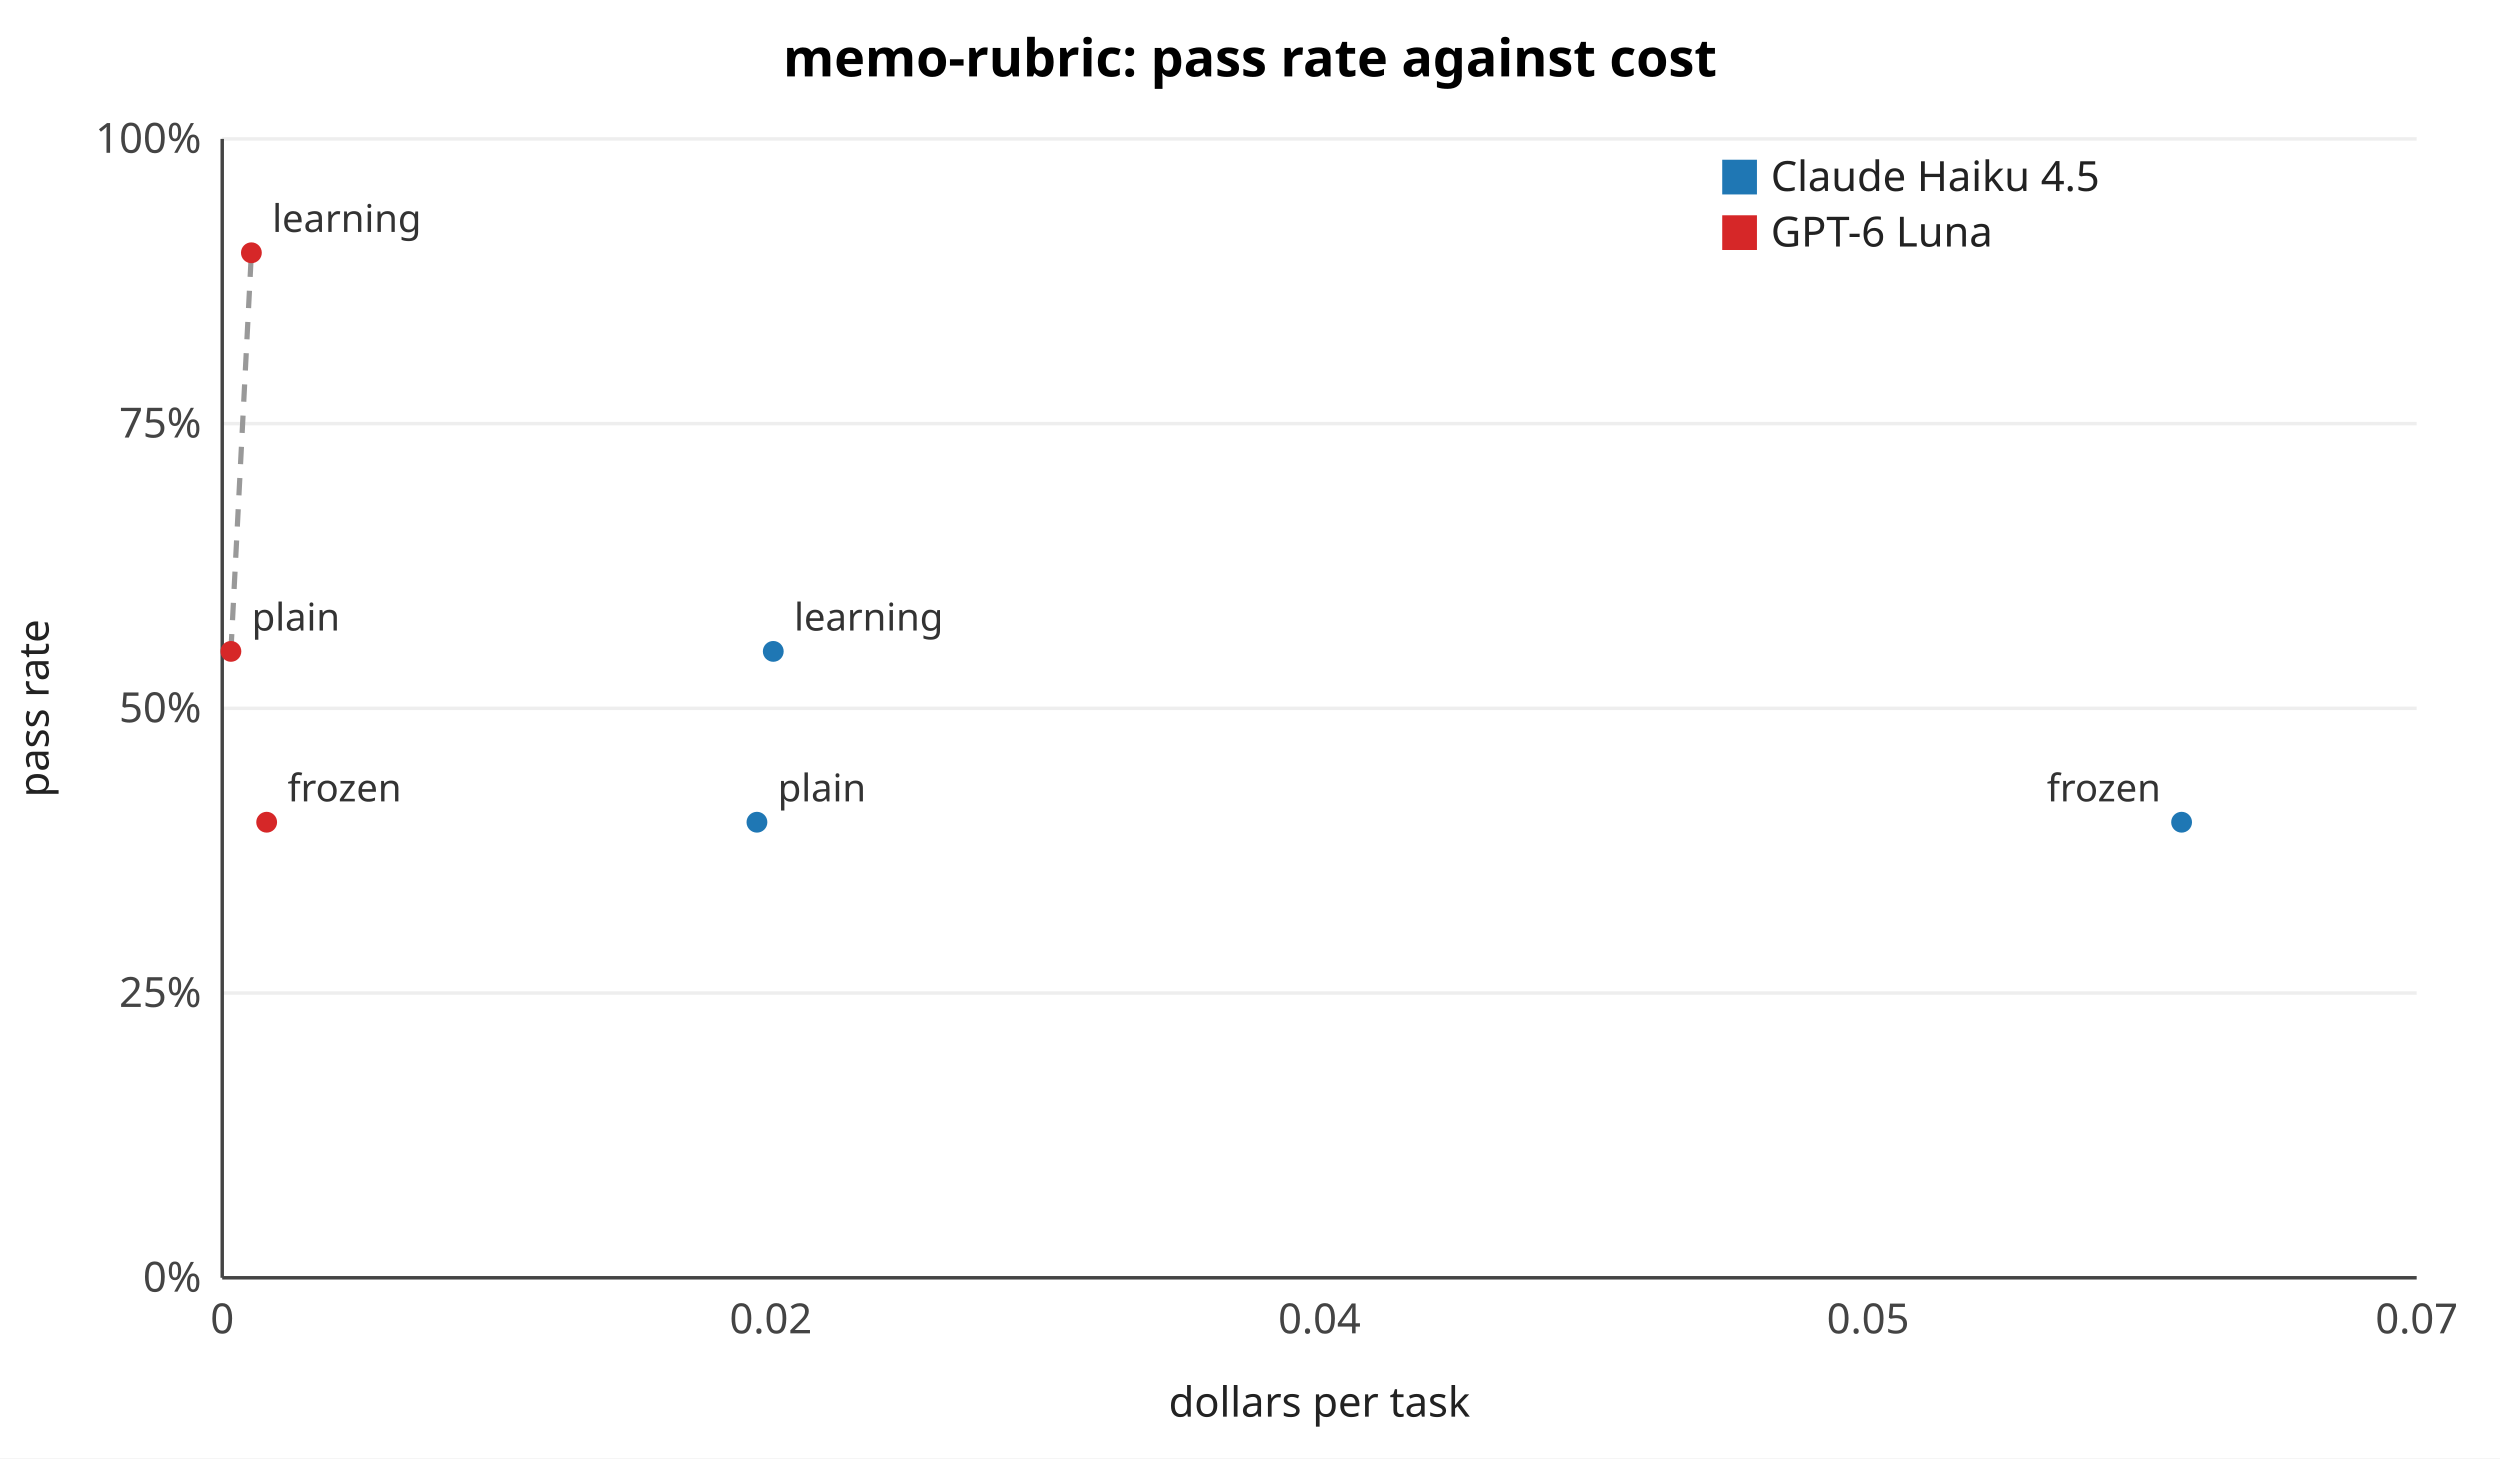
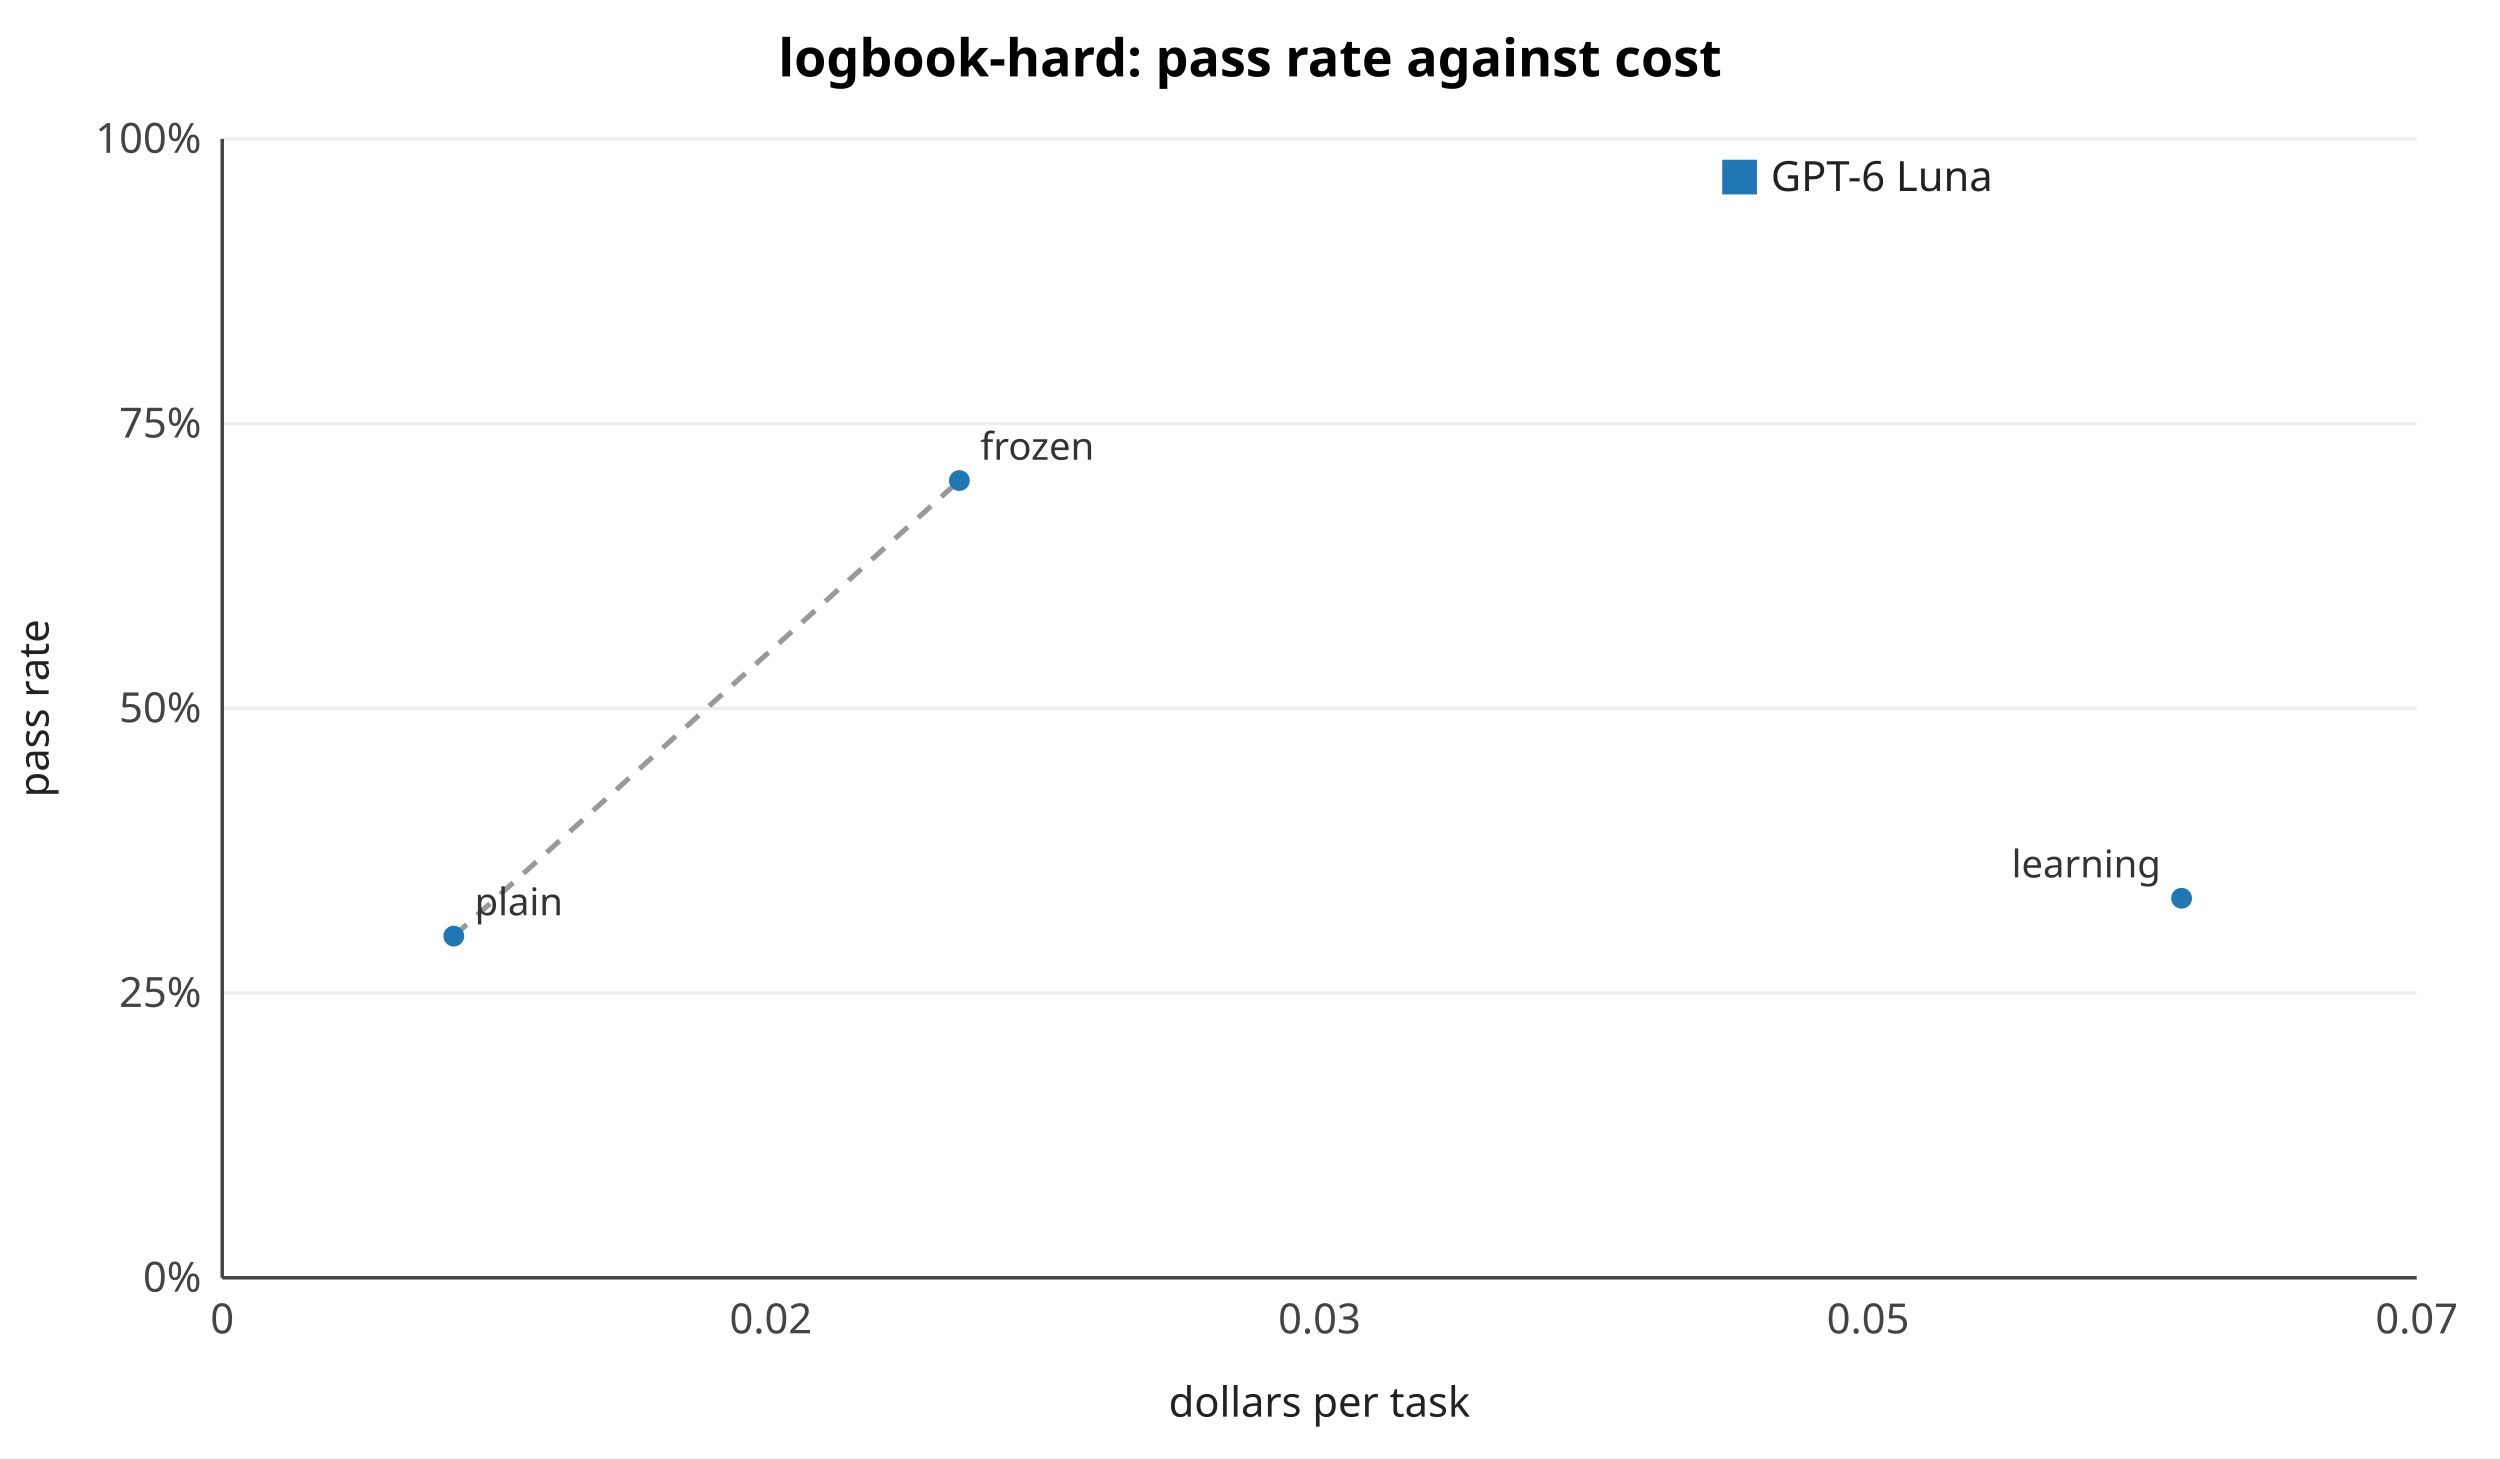
<svg xmlns="http://www.w3.org/2000/svg" width="720" height="420" viewBox="0 0 720 420" font-family="system-ui, sans-serif" font-size="12">
  <rect width="720" height="420" fill="#ffffff" />
-   <text x="360" y="22" text-anchor="middle" font-size="15" font-weight="600">memo-rubric: pass rate against cost</text>
+   <text x="360" y="22" text-anchor="middle" font-size="15" font-weight="600">logbook-hard: pass rate against cost</text>
  <text x="64" y="384" text-anchor="middle" fill="#444">0</text>
  <text x="58" y="372" text-anchor="end" fill="#444">0%</text>
  <line x1="64" y1="368" x2="696" y2="368" stroke="#eee" />
  <text x="222" y="384" text-anchor="middle" fill="#444">0.02</text>
  <text x="58" y="290" text-anchor="end" fill="#444">25%</text>
  <line x1="64" y1="286" x2="696" y2="286" stroke="#eee" />
-   <text x="380" y="384" text-anchor="middle" fill="#444">0.04</text>
+   <text x="380" y="384" text-anchor="middle" fill="#444">0.03</text>
  <text x="58" y="208" text-anchor="end" fill="#444">50%</text>
  <line x1="64" y1="204" x2="696" y2="204" stroke="#eee" />
  <text x="538" y="384" text-anchor="middle" fill="#444">0.05</text>
  <text x="58" y="126" text-anchor="end" fill="#444">75%</text>
  <line x1="64" y1="122" x2="696" y2="122" stroke="#eee" />
  <text x="696" y="384" text-anchor="middle" fill="#444">0.07</text>
  <text x="58" y="44" text-anchor="end" fill="#444">100%</text>
  <line x1="64" y1="40" x2="696" y2="40" stroke="#eee" />
  <line x1="64" y1="368" x2="696" y2="368" stroke="#444" />
  <line x1="64" y1="40" x2="64" y2="368" stroke="#444" />
  <text x="380" y="408" text-anchor="middle" fill="#222">dollars per task</text>
  <text transform="translate(14 204) rotate(-90)" text-anchor="middle" fill="#222">pass rate</text>
-   <polyline fill="none" stroke="#999" stroke-width="1.5" stroke-dasharray="5 4" points="66.5,187.6 72.4,72.8" />
-   <circle cx="222.7" cy="187.6" r="3" fill="#1f77b4" />
-   <circle cx="628.3" cy="236.8" r="3" fill="#1f77b4" />
-   <circle cx="218.0" cy="236.8" r="3" fill="#1f77b4" />
+   <polyline fill="none" stroke="#999" stroke-width="1.5" stroke-dasharray="5 4" points="130.7,269.6 276.3,138.4" />
+   <circle cx="628.3" cy="258.7" r="3" fill="#1f77b4" />
+   <circle cx="276.3" cy="138.4" r="3" fill="#1f77b4" />
+   <circle cx="130.7" cy="269.6" r="3" fill="#1f77b4" />
  <rect x="496" y="46" width="10" height="10" fill="#1f77b4" />
-   <text x="510" y="55" fill="#222">Claude Haiku 4.5</text>
-   <circle cx="72.4" cy="72.8" r="3" fill="#d62728" />
-   <circle cx="76.8" cy="236.8" r="3" fill="#d62728" />
-   <circle cx="66.5" cy="187.6" r="3" fill="#d62728" />
-   <rect x="496" y="62" width="10" height="10" fill="#d62728" />
-   <text x="510" y="71" fill="#222">GPT-6 Luna</text>
-   <text x="228.7" y="181.6" text-anchor="start" font-size="11" fill="#333">learning</text>
-   <text x="622.3" y="230.8" text-anchor="end" font-size="11" fill="#333">frozen</text>
-   <text x="224.0" y="230.8" text-anchor="start" font-size="11" fill="#333">plain</text>
-   <text x="78.4" y="66.8" text-anchor="start" font-size="11" fill="#333">learning</text>
-   <text x="82.8" y="230.8" text-anchor="start" font-size="11" fill="#333">frozen</text>
-   <text x="72.5" y="181.6" text-anchor="start" font-size="11" fill="#333">plain</text>
+   <text x="510" y="55" fill="#222">GPT-6 Luna</text>
+   <text x="622.3" y="252.7" text-anchor="end" font-size="11" fill="#333">learning</text>
+   <text x="282.3" y="132.4" text-anchor="start" font-size="11" fill="#333">frozen</text>
+   <text x="136.7" y="263.6" text-anchor="start" font-size="11" fill="#333">plain</text>
</svg>
